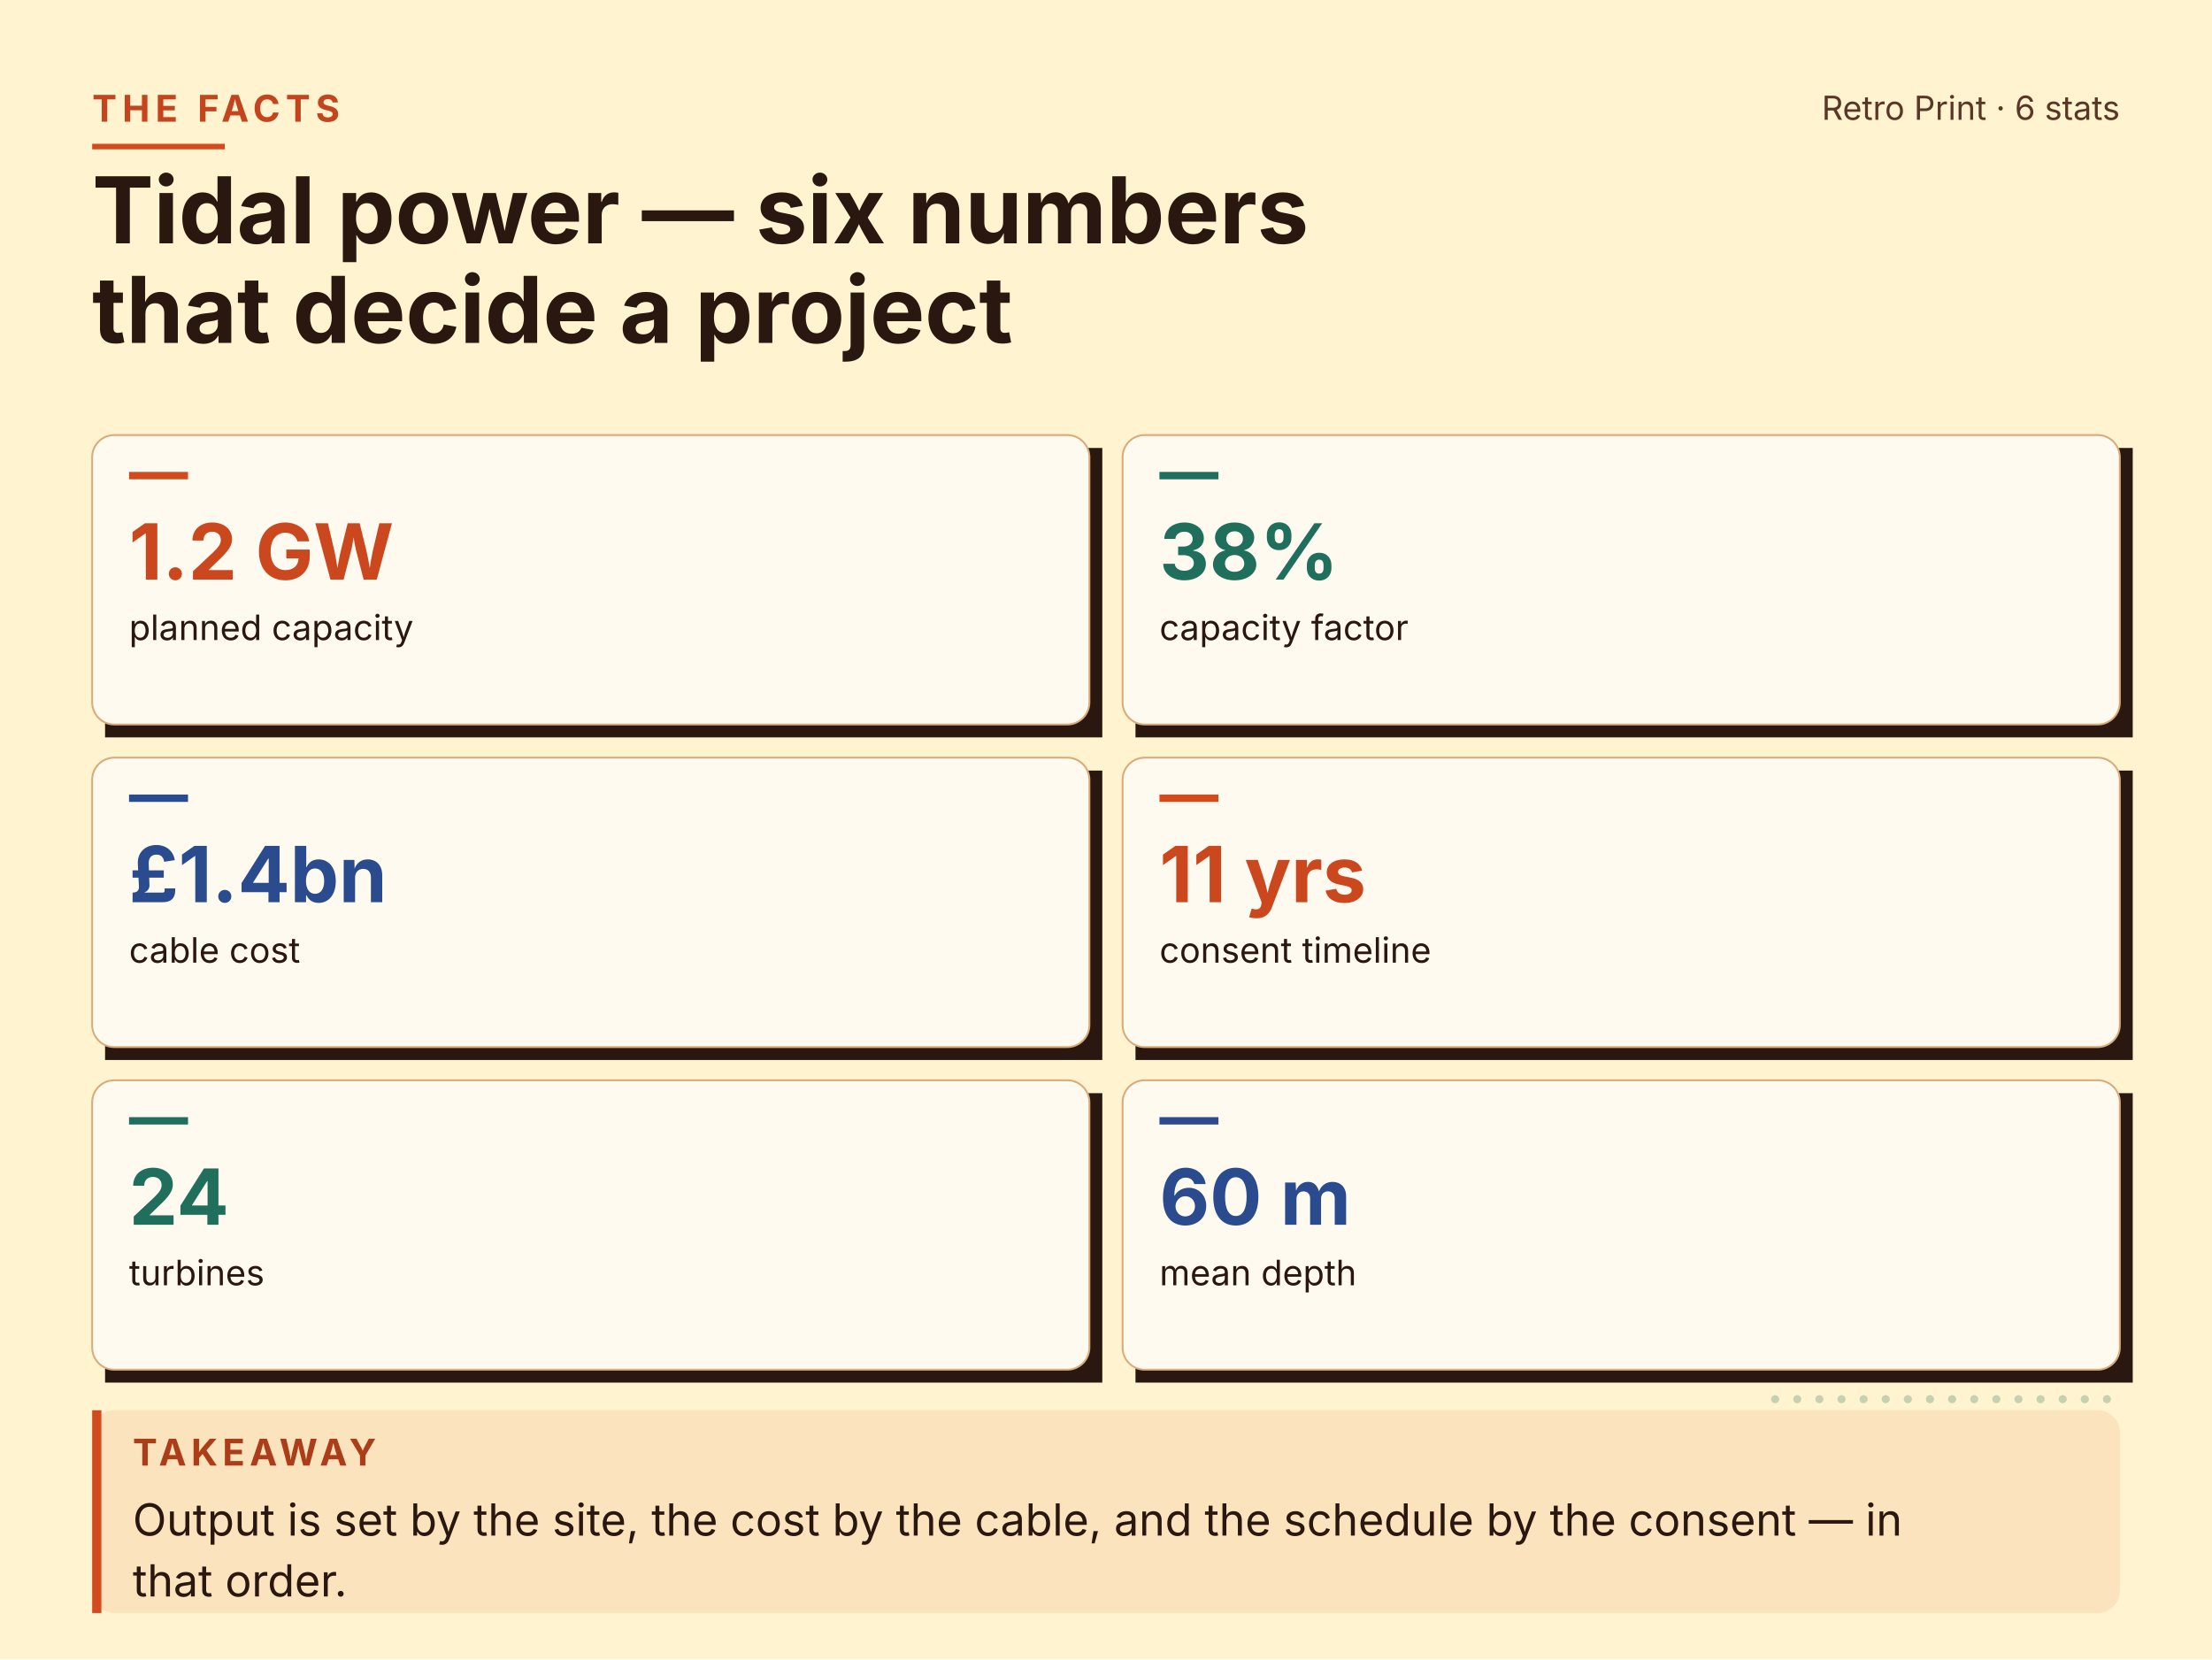
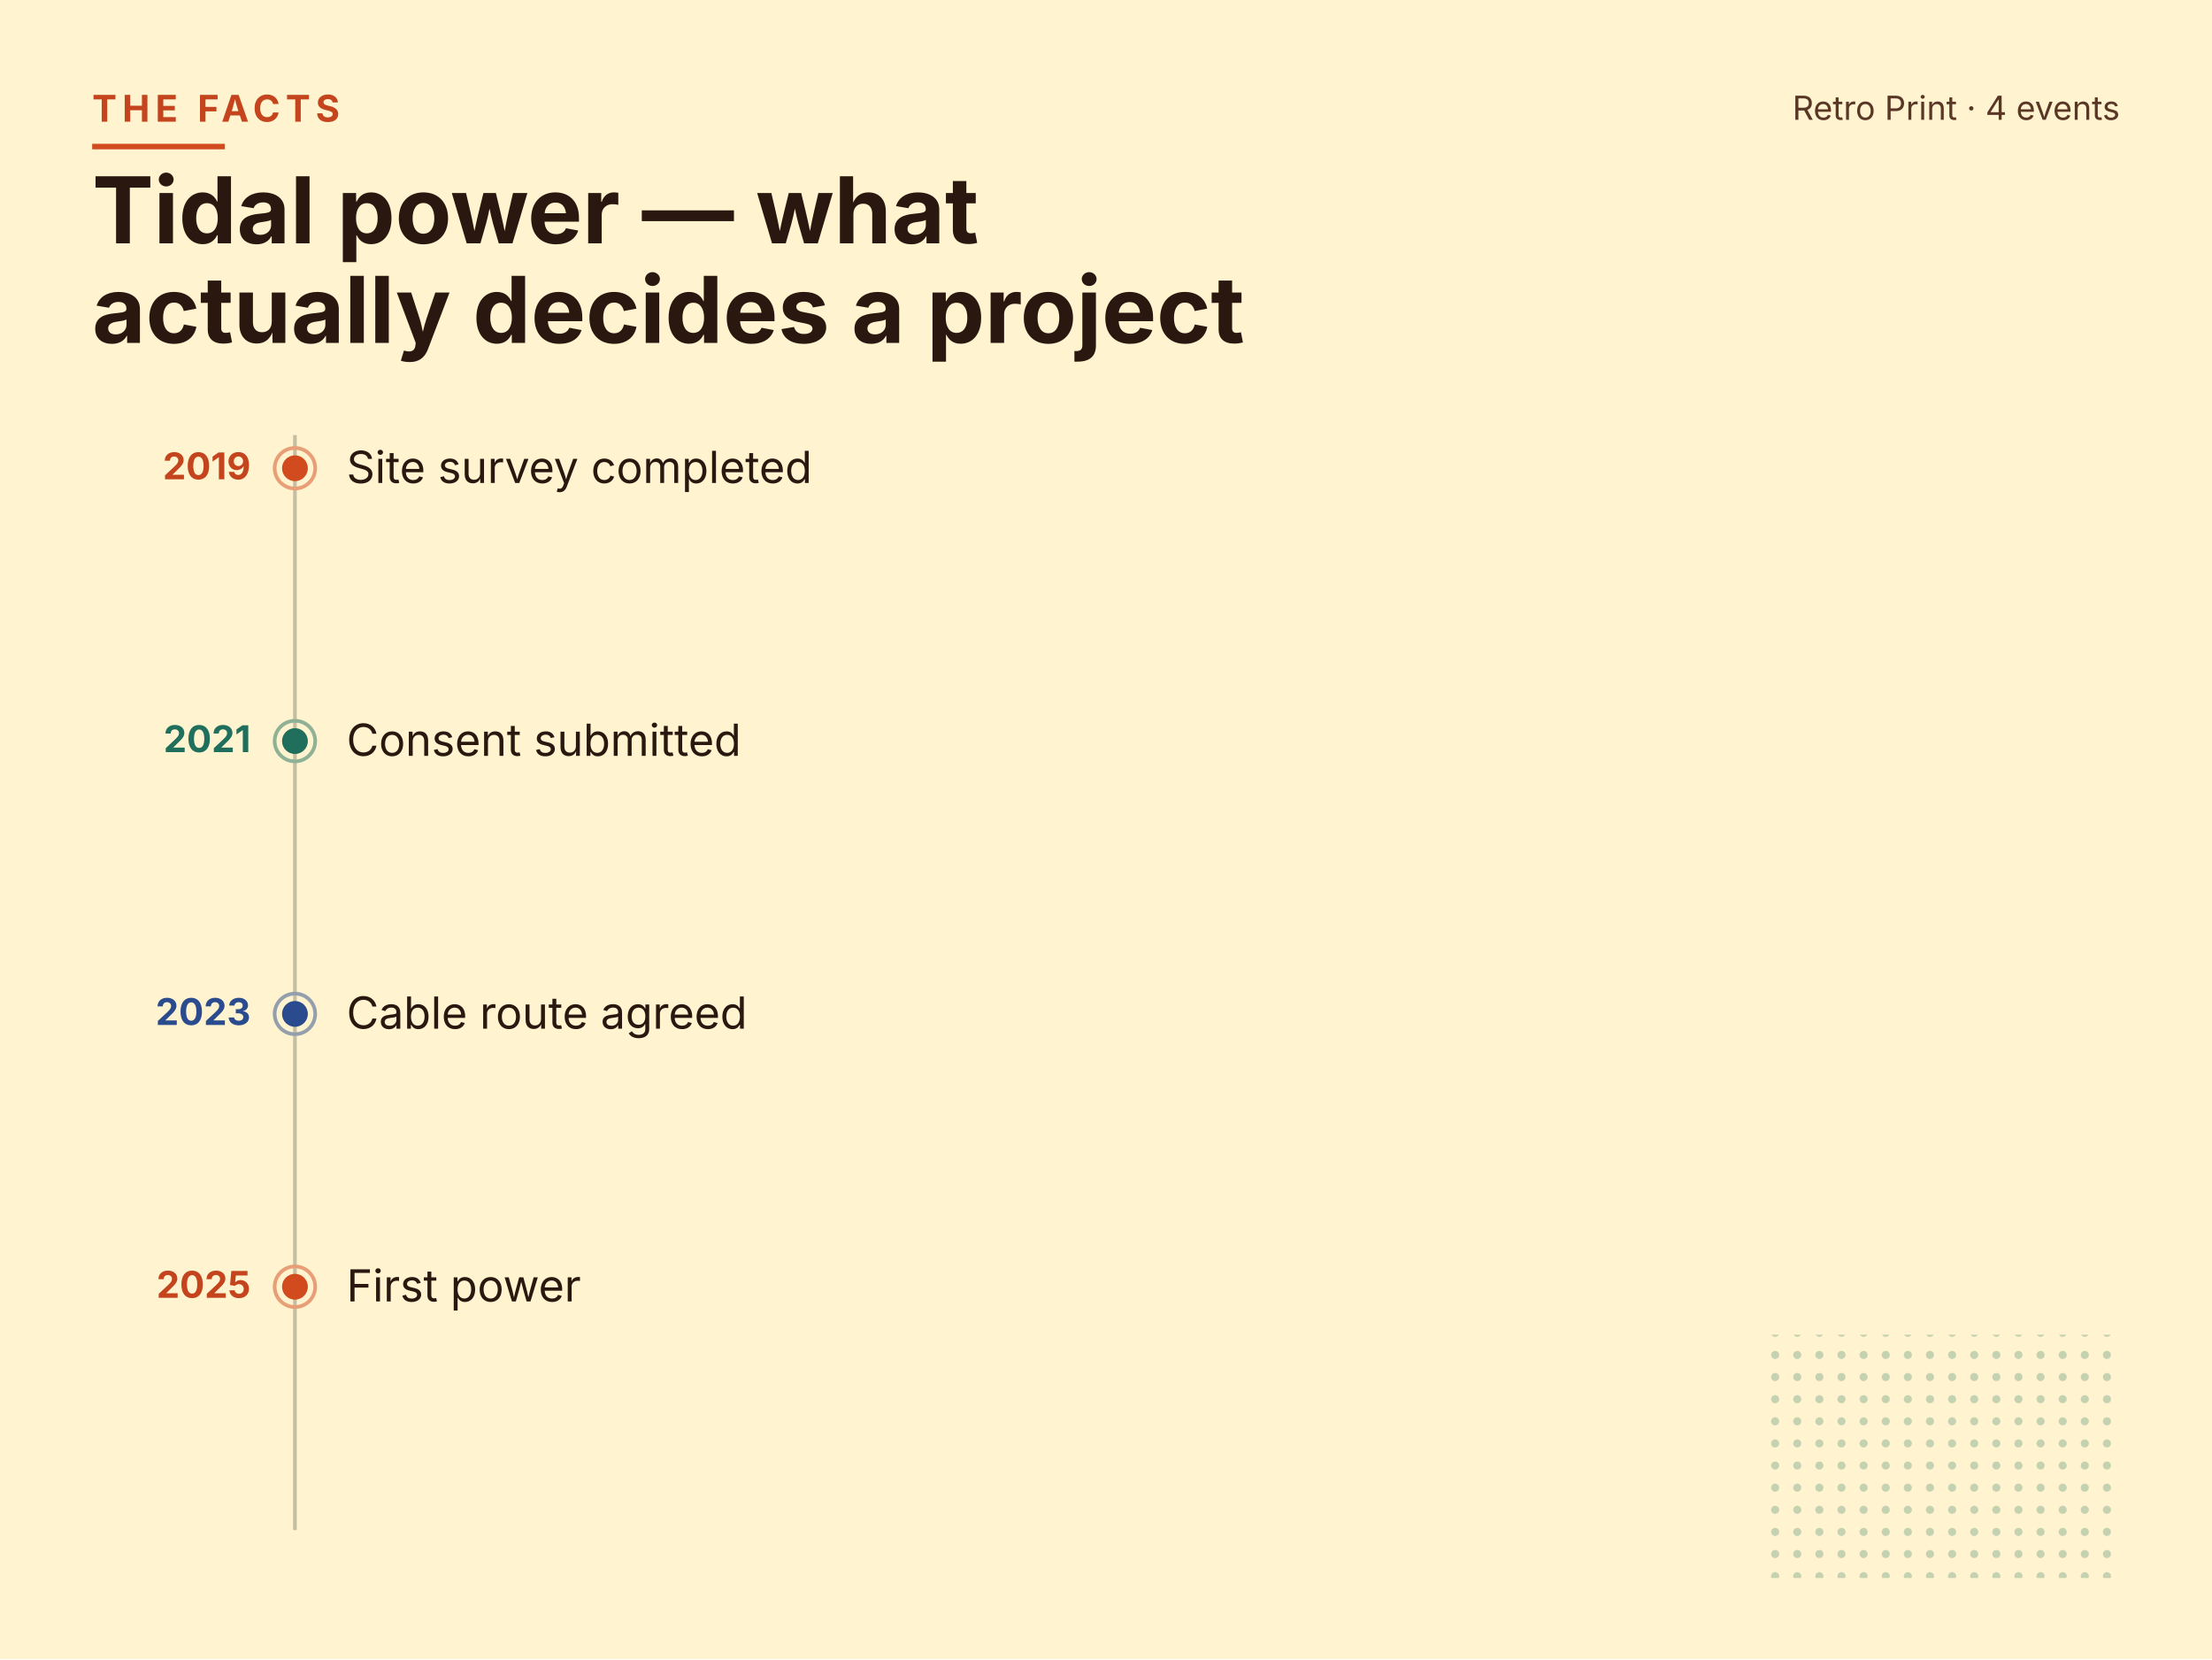
- <svg xmlns="http://www.w3.org/2000/svg" width="1200" height="900" viewBox="0 0 1200 900" role="img" aria-labelledby="gfx-title gfx-desc" data-template="infographic" data-preset="retro" data-detail="standard">
+ <svg xmlns="http://www.w3.org/2000/svg" width="1200" height="900" viewBox="0 0 1200 900" role="img" aria-labelledby="gfx-title gfx-desc" data-template="timeline" data-preset="retro" data-detail="standard">
  <defs>
    <pattern id="dot" width="12" height="12" patternUnits="userSpaceOnUse">
      <circle cx="3" cy="3" r="2.2" fill="#1f6f5c" opacity="0.26" />
    </pattern>
  </defs>
  <rect x="0.0" y="0.0" width="1200.0" height="900.0" fill="#fff4cf" />
  <rect x="954.0" y="724.0" width="196.0" height="132.0" fill="url(#dot)" />
  <text x="50.0" y="66.0" font-family="'Inter var','Inter','DejaVu Sans','Helvetica Neue',Arial,sans-serif" font-size="20" font-weight="700" fill="#c4451d" letter-spacing="3">THE FACTS</text>
  <rect x="50.0" y="78.0" width="72.0" height="3.0" fill="#d24b1f" />
-   <text x="1150.0" y="65.0" font-family="'Inter var','Inter','DejaVu Sans','Helvetica Neue',Arial,sans-serif" font-size="18" font-weight="400" fill="#593625" text-anchor="end">Retro Print · 6 stats</text>
-   <text x="50.0" y="132.0" font-family="'Inter var','Inter','DejaVu Sans','Helvetica Neue',Arial,sans-serif" font-size="50" font-weight="700" fill="#2a1810">Tidal power — six numbers</text>
-   <text x="50.0" y="186.0" font-family="'Inter var','Inter','DejaVu Sans','Helvetica Neue',Arial,sans-serif" font-size="50" font-weight="700" fill="#2a1810">that decide a project</text>
-   <rect x="57.0" y="243.0" width="541.0" height="157.0" fill="#2a1810" />
-   <rect x="50.0" y="236.0" width="541.0" height="157.0" rx="12.0" fill="#fffaf0" />
-   <rect x="50.0" y="236.0" width="541.0" height="157.0" rx="12.0" fill="none" stroke="#d9aa7a" stroke-width="1" />
-   <rect x="70.0" y="256.0" width="32.0" height="4.0" fill="#d24b1f" />
-   <text x="70.0" y="314.4" font-family="'Inter var','Inter','DejaVu Sans','Helvetica Neue',Arial,sans-serif" font-size="42" font-weight="700" fill="#cb481e" font-feature-settings="'tnum' 1">1.2 GW</text>
-   <text x="70.0" y="347.2" font-family="'Inter var','Inter','DejaVu Sans','Helvetica Neue',Arial,sans-serif" font-size="19" font-weight="400" fill="#2a1810">planned capacity</text>
-   <rect x="616.0" y="243.0" width="541.0" height="157.0" fill="#2a1810" />
-   <rect x="609.0" y="236.0" width="541.0" height="157.0" rx="12.0" fill="#fffaf0" />
-   <rect x="609.0" y="236.0" width="541.0" height="157.0" rx="12.0" fill="none" stroke="#d9aa7a" stroke-width="1" />
-   <rect x="629.0" y="256.0" width="32.0" height="4.0" fill="#1f6f5c" />
-   <text x="629.0" y="314.4" font-family="'Inter var','Inter','DejaVu Sans','Helvetica Neue',Arial,sans-serif" font-size="42" font-weight="700" fill="#1f6f5c" font-feature-settings="'tnum' 1">38%</text>
-   <text x="629.0" y="347.2" font-family="'Inter var','Inter','DejaVu Sans','Helvetica Neue',Arial,sans-serif" font-size="19" font-weight="400" fill="#2a1810">capacity factor</text>
-   <rect x="57.0" y="418.0" width="541.0" height="157.0" fill="#2a1810" />
-   <rect x="50.0" y="411.0" width="541.0" height="157.0" rx="12.0" fill="#fffaf0" />
-   <rect x="50.0" y="411.0" width="541.0" height="157.0" rx="12.0" fill="none" stroke="#d9aa7a" stroke-width="1" />
-   <rect x="70.0" y="431.0" width="32.0" height="4.0" fill="#2a4b8d" />
-   <text x="70.0" y="489.4" font-family="'Inter var','Inter','DejaVu Sans','Helvetica Neue',Arial,sans-serif" font-size="42" font-weight="700" fill="#2a4b8d" font-feature-settings="'tnum' 1">£1.4bn</text>
-   <text x="70.0" y="522.2" font-family="'Inter var','Inter','DejaVu Sans','Helvetica Neue',Arial,sans-serif" font-size="19" font-weight="400" fill="#2a1810">cable cost</text>
-   <rect x="616.0" y="418.0" width="541.0" height="157.0" fill="#2a1810" />
-   <rect x="609.0" y="411.0" width="541.0" height="157.0" rx="12.0" fill="#fffaf0" />
-   <rect x="609.0" y="411.0" width="541.0" height="157.0" rx="12.0" fill="none" stroke="#d9aa7a" stroke-width="1" />
-   <rect x="629.0" y="431.0" width="32.0" height="4.0" fill="#d24b1f" />
-   <text x="629.0" y="489.4" font-family="'Inter var','Inter','DejaVu Sans','Helvetica Neue',Arial,sans-serif" font-size="42" font-weight="700" fill="#cb481e" font-feature-settings="'tnum' 1">11 yrs</text>
-   <text x="629.0" y="522.2" font-family="'Inter var','Inter','DejaVu Sans','Helvetica Neue',Arial,sans-serif" font-size="19" font-weight="400" fill="#2a1810">consent timeline</text>
-   <rect x="57.0" y="593.0" width="541.0" height="157.0" fill="#2a1810" />
-   <rect x="50.0" y="586.0" width="541.0" height="157.0" rx="12.0" fill="#fffaf0" />
-   <rect x="50.0" y="586.0" width="541.0" height="157.0" rx="12.0" fill="none" stroke="#d9aa7a" stroke-width="1" />
-   <rect x="70.0" y="606.0" width="32.0" height="4.0" fill="#1f6f5c" />
-   <text x="70.0" y="664.4" font-family="'Inter var','Inter','DejaVu Sans','Helvetica Neue',Arial,sans-serif" font-size="42" font-weight="700" fill="#1f6f5c" font-feature-settings="'tnum' 1">24</text>
-   <text x="70.0" y="697.2" font-family="'Inter var','Inter','DejaVu Sans','Helvetica Neue',Arial,sans-serif" font-size="19" font-weight="400" fill="#2a1810">turbines</text>
-   <rect x="616.0" y="593.0" width="541.0" height="157.0" fill="#2a1810" />
-   <rect x="609.0" y="586.0" width="541.0" height="157.0" rx="12.0" fill="#fffaf0" />
-   <rect x="609.0" y="586.0" width="541.0" height="157.0" rx="12.0" fill="none" stroke="#d9aa7a" stroke-width="1" />
-   <rect x="629.0" y="606.0" width="32.0" height="4.0" fill="#2a4b8d" />
-   <text x="629.0" y="664.4" font-family="'Inter var','Inter','DejaVu Sans','Helvetica Neue',Arial,sans-serif" font-size="42" font-weight="700" fill="#2a4b8d" font-feature-settings="'tnum' 1">60 m</text>
-   <text x="629.0" y="697.2" font-family="'Inter var','Inter','DejaVu Sans','Helvetica Neue',Arial,sans-serif" font-size="19" font-weight="400" fill="#2a1810">mean depth</text>
-   <rect x="50.0" y="765.0" width="1100.0" height="110.0" rx="12.0" fill="#fae3bd" />
-   <rect x="50.0" y="765.0" width="5.0" height="110.0" fill="#d24b1f" />
-   <text x="72.0" y="795.0" font-family="'Inter var','Inter','DejaVu Sans','Helvetica Neue',Arial,sans-serif" font-size="20" font-weight="700" fill="#ac3d19" letter-spacing="2.6">TAKEAWAY</text>
-   <text x="72.0" y="833.0" font-family="'Inter var','Inter','DejaVu Sans','Helvetica Neue',Arial,sans-serif" font-size="24" font-weight="400" fill="#2a1810">Output is set by the site, the cost by the cable, and the schedule by the consent — in</text>
-   <text x="72.0" y="866.0" font-family="'Inter var','Inter','DejaVu Sans','Helvetica Neue',Arial,sans-serif" font-size="24" font-weight="400" fill="#2a1810">that order.</text>
+   <text x="1150.0" y="65.0" font-family="'Inter var','Inter','DejaVu Sans','Helvetica Neue',Arial,sans-serif" font-size="18" font-weight="400" fill="#593625" text-anchor="end">Retro Print · 4 events</text>
+   <text x="50.0" y="132.0" font-family="'Inter var','Inter','DejaVu Sans','Helvetica Neue',Arial,sans-serif" font-size="50" font-weight="700" fill="#2a1810">Tidal power — what</text>
+   <text x="50.0" y="186.0" font-family="'Inter var','Inter','DejaVu Sans','Helvetica Neue',Arial,sans-serif" font-size="50" font-weight="700" fill="#2a1810">actually decides a project</text>
+   <line x1="160.0" y1="236.0" x2="160.0" y2="830.0" stroke="#c6bea1" stroke-width="2" />
+   <text x="136.0" y="260.0" font-family="'Inter var','Inter','DejaVu Sans','Helvetica Neue',Arial,sans-serif" font-size="20" font-weight="700" fill="#c4451d" text-anchor="end">2019</text>
+   <circle cx="160.0" cy="254.0" r="7.0" fill="#d24b1f" />
+   <circle cx="160.0" cy="254.0" r="11.0" fill="none" stroke="#e89f77" stroke-width="2" />
+   <text x="188.0" y="262.0" font-family="'Inter var','Inter','DejaVu Sans','Helvetica Neue',Arial,sans-serif" font-size="24" font-weight="400" fill="#2a1810">Site survey completed</text>
+   <text x="136.0" y="408.0" font-family="'Inter var','Inter','DejaVu Sans','Helvetica Neue',Arial,sans-serif" font-size="20" font-weight="700" fill="#1f6f5c" text-anchor="end">2021</text>
+   <circle cx="160.0" cy="402.0" r="7.0" fill="#1f6f5c" />
+   <circle cx="160.0" cy="402.0" r="11.0" fill="none" stroke="#8fb195" stroke-width="2" />
+   <text x="188.0" y="410.0" font-family="'Inter var','Inter','DejaVu Sans','Helvetica Neue',Arial,sans-serif" font-size="24" font-weight="400" fill="#2a1810">Consent submitted</text>
+   <text x="136.0" y="556.0" font-family="'Inter var','Inter','DejaVu Sans','Helvetica Neue',Arial,sans-serif" font-size="20" font-weight="700" fill="#2a4b8d" text-anchor="end">2023</text>
+   <circle cx="160.0" cy="550.0" r="7.0" fill="#2a4b8d" />
+   <circle cx="160.0" cy="550.0" r="11.0" fill="none" stroke="#949fae" stroke-width="2" />
+   <text x="188.0" y="558.0" font-family="'Inter var','Inter','DejaVu Sans','Helvetica Neue',Arial,sans-serif" font-size="24" font-weight="400" fill="#2a1810">Cable route agreed</text>
+   <text x="136.0" y="704.0" font-family="'Inter var','Inter','DejaVu Sans','Helvetica Neue',Arial,sans-serif" font-size="20" font-weight="700" fill="#c4451d" text-anchor="end">2025</text>
+   <circle cx="160.0" cy="698.0" r="7.0" fill="#d24b1f" />
+   <circle cx="160.0" cy="698.0" r="11.0" fill="none" stroke="#e89f77" stroke-width="2" />
+   <text x="188.0" y="706.0" font-family="'Inter var','Inter','DejaVu Sans','Helvetica Neue',Arial,sans-serif" font-size="24" font-weight="400" fill="#2a1810">First power</text>
</svg>
